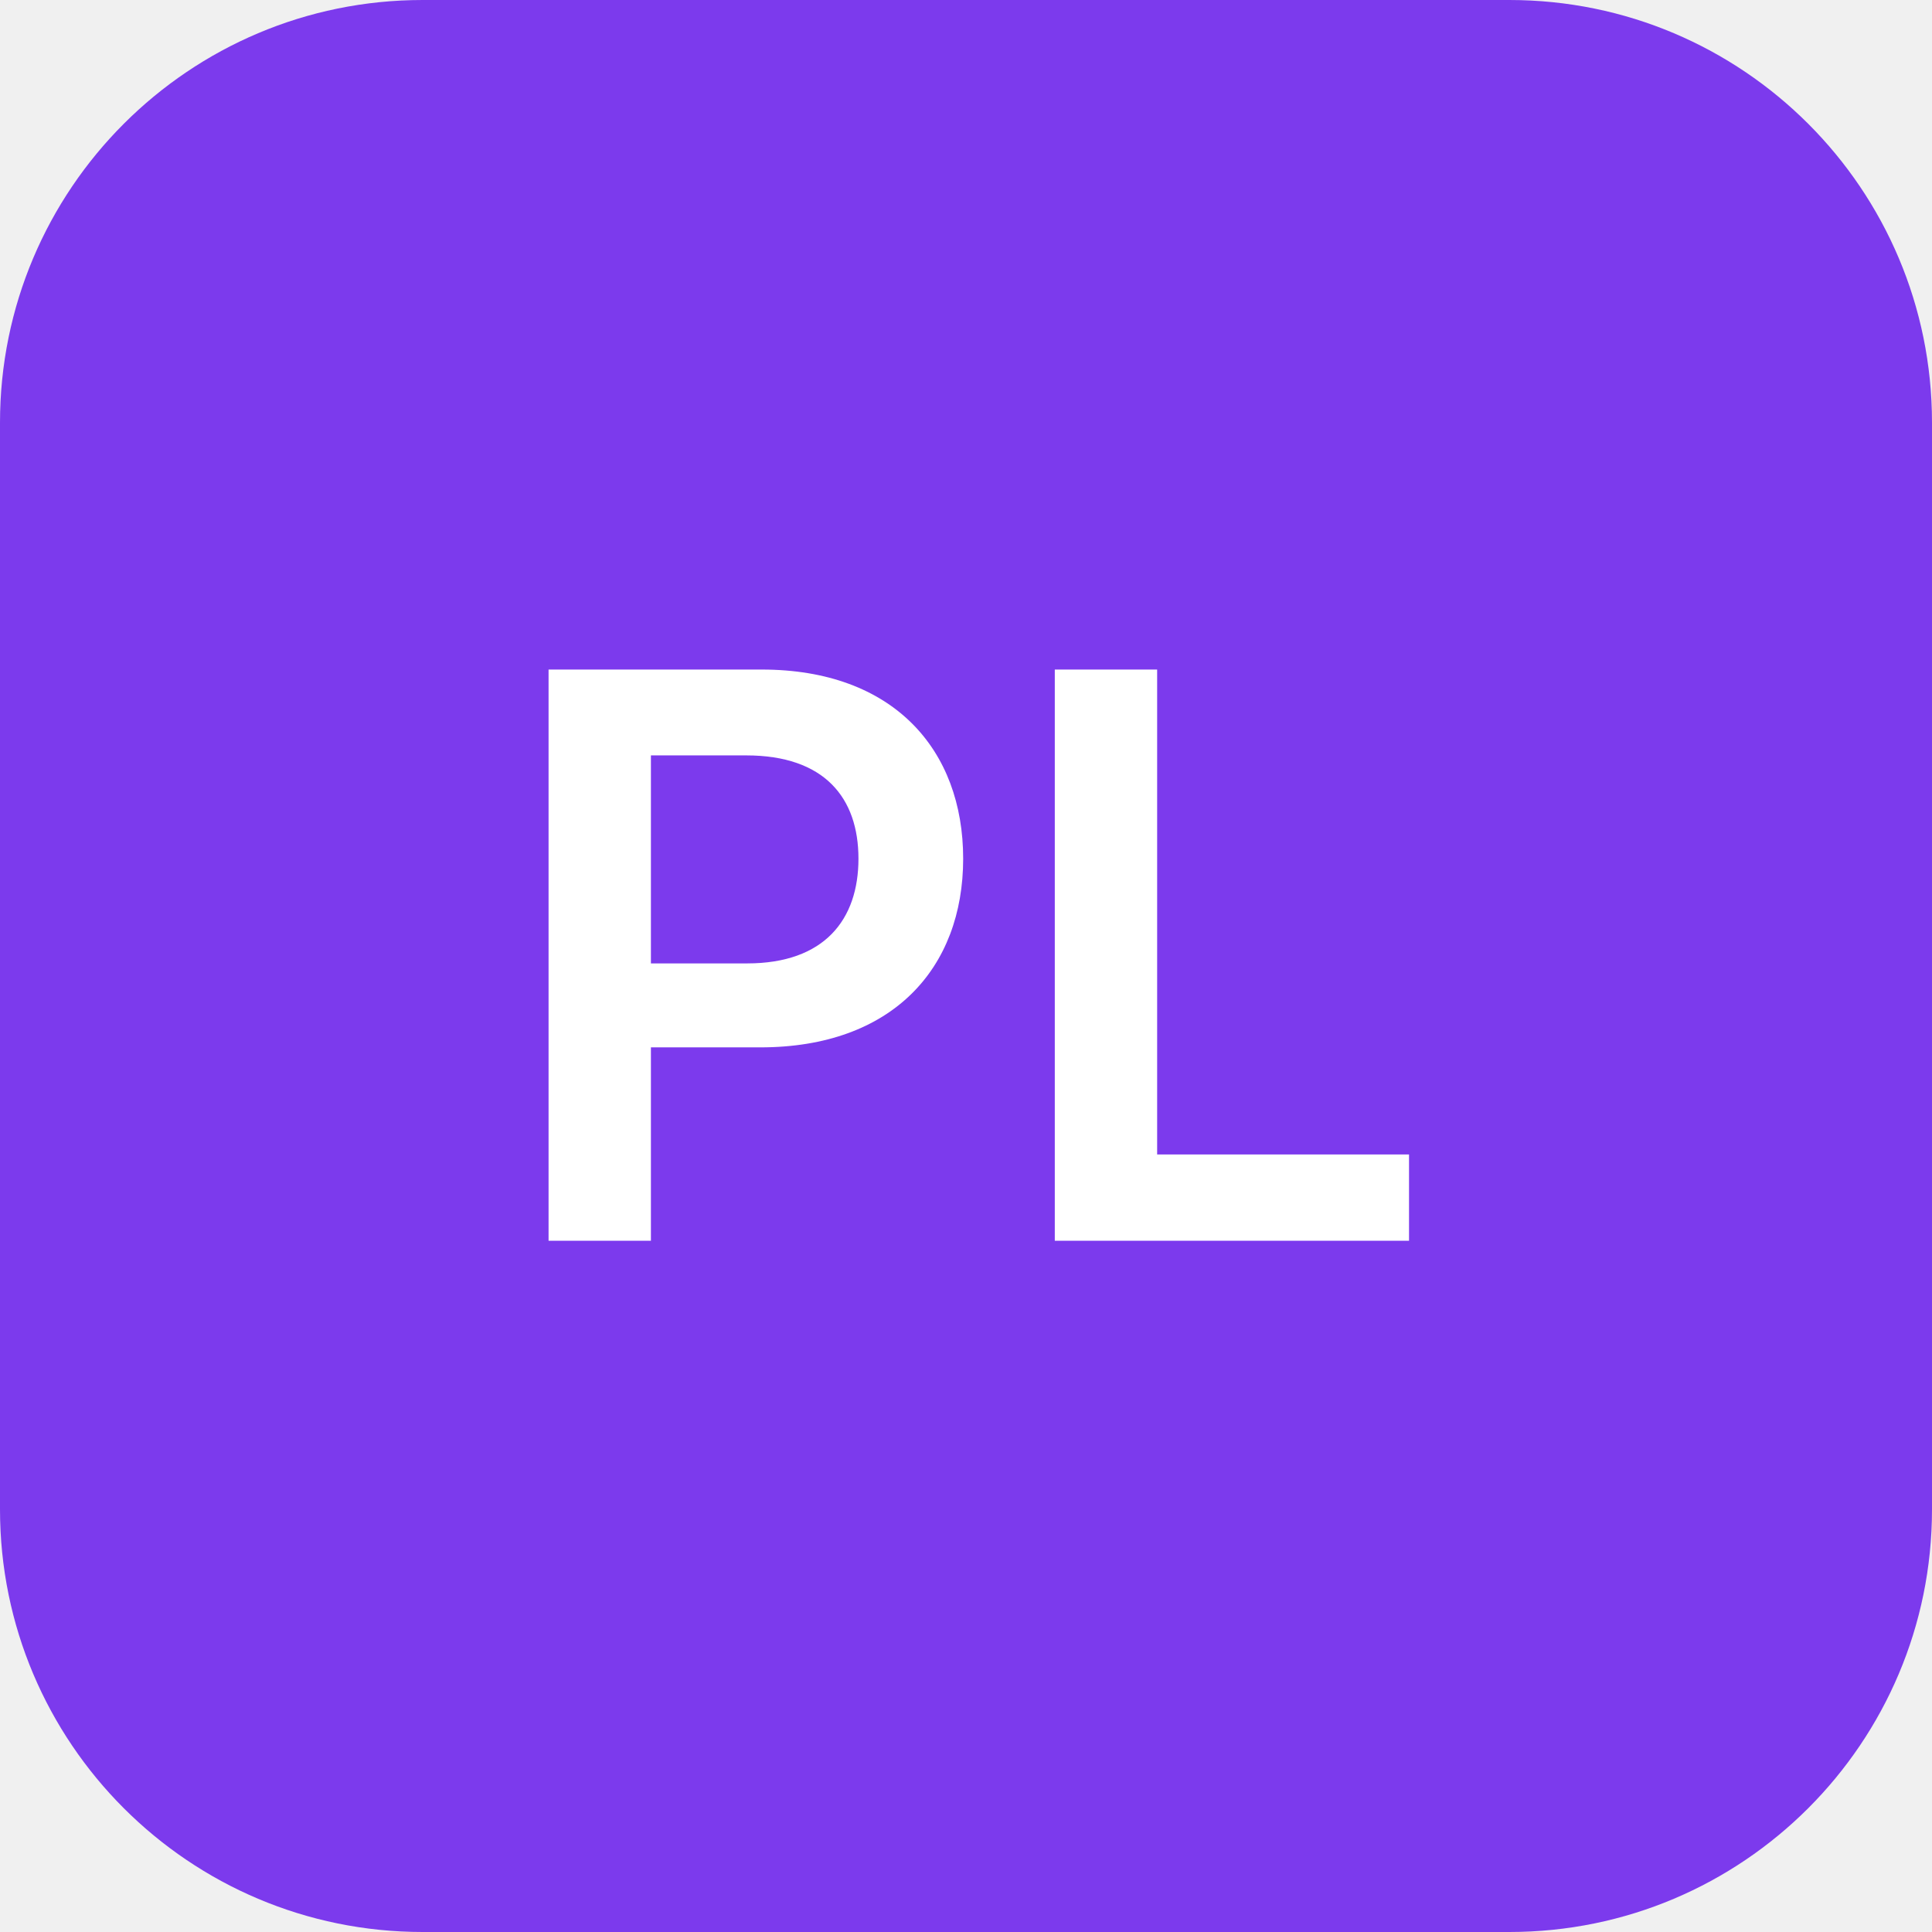
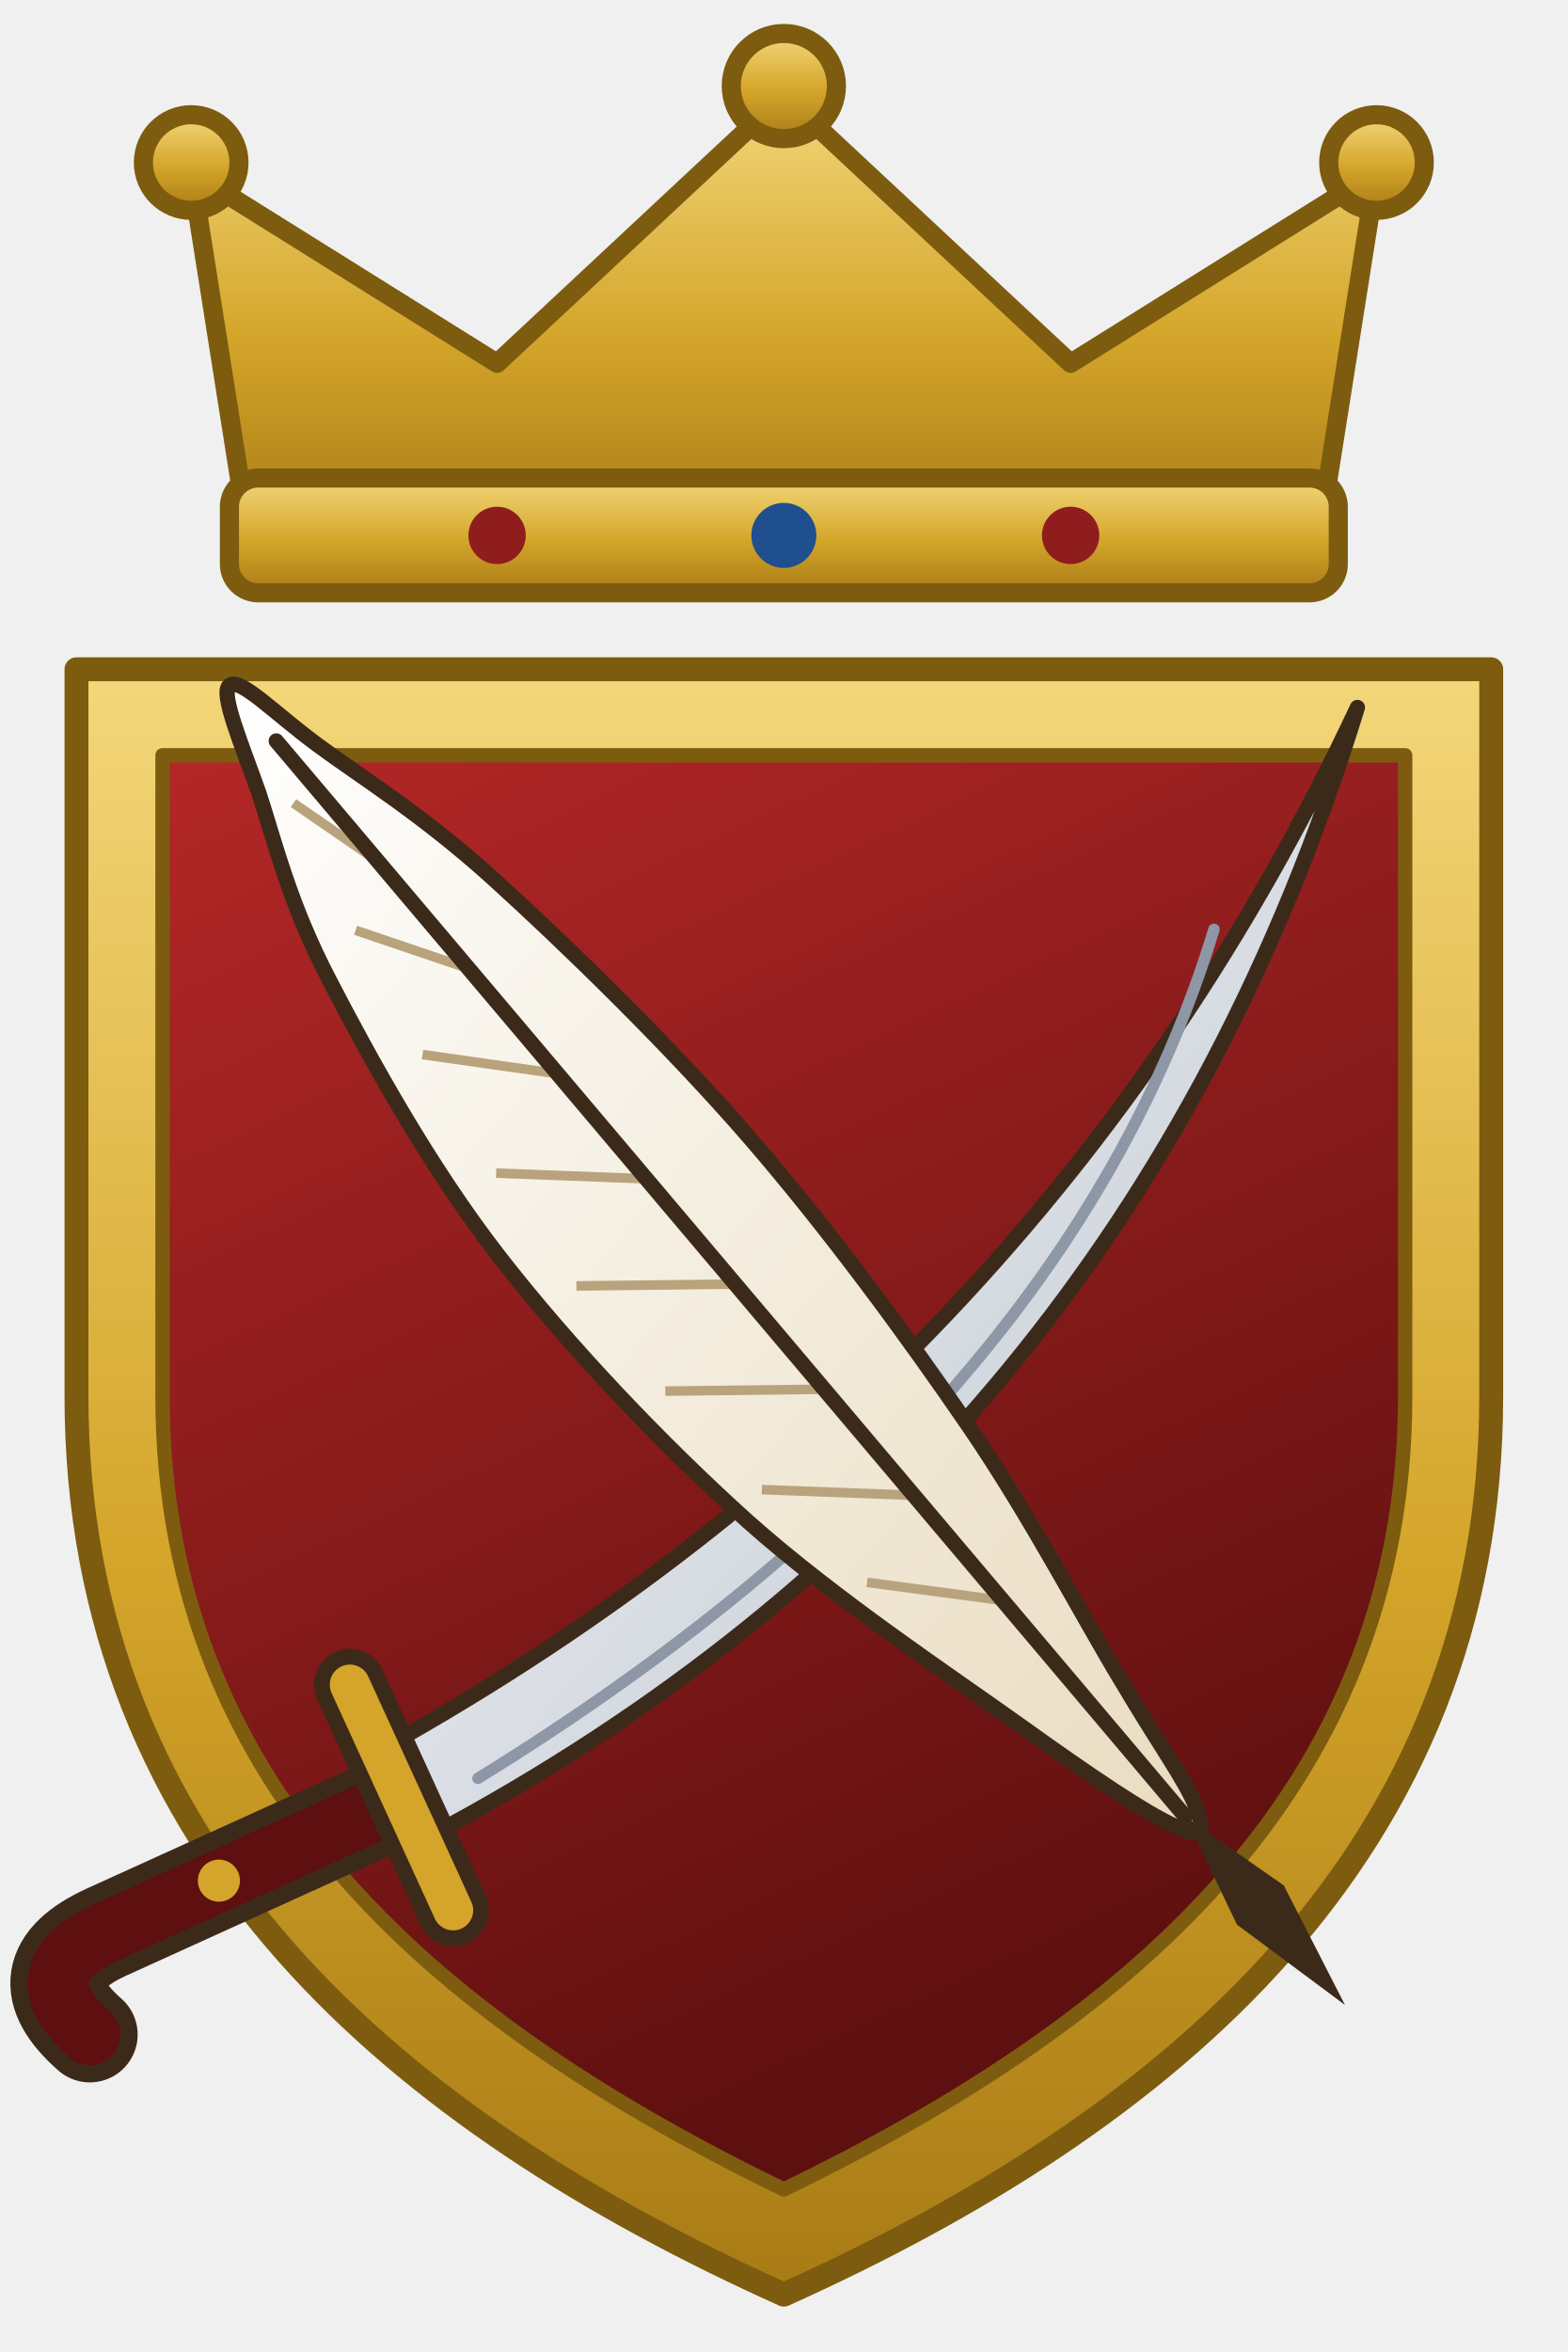
- <svg xmlns="http://www.w3.org/2000/svg" viewBox="0 0 64 64">
-   <rect width="64" height="64" rx="14" fill="#7c3aed" />
-   <text x="32" y="32" dy="0.35em" text-anchor="middle" font-family="ui-sans-serif, system-ui, -apple-system, sans-serif" font-size="26" font-weight="600" fill="#ffffff">PL</text>
+ <svg xmlns="http://www.w3.org/2000/svg" viewBox="18 -4 164 246">
+   <defs>
+     <linearGradient id="tarcza" x1="0" y1="0" x2="0.4" y2="1">
+       <stop offset="0" stop-color="#b42727" />
+       <stop offset="1" stop-color="#5e0f0f" />
+     </linearGradient>
+     <linearGradient id="zloto" x1="0" y1="0" x2="0" y2="1">
+       <stop offset="0" stop-color="#f3d77a" />
+       <stop offset="0.55" stop-color="#d4a52a" />
+       <stop offset="1" stop-color="#a87b16" />
+     </linearGradient>
+     <linearGradient id="stal" x1="0" y1="0" x2="1" y2="1">
+       <stop offset="0" stop-color="#ffffff" />
+       <stop offset="1" stop-color="#b8c0cc" />
+     </linearGradient>
+     <linearGradient id="pioro" x1="0" y1="0" x2="1" y2="1">
+       <stop offset="0" stop-color="#ffffff" />
+       <stop offset="1" stop-color="#e9dcc0" />
+     </linearGradient>
+     <radialGradient id="pergamin" cx="0.5" cy="0.45" r="0.75">
+       <stop offset="0.55" stop-color="#f5ecd6" />
+       <stop offset="1" stop-color="#e4d1a8" />
+     </radialGradient>
+   </defs>
+   <g>
+     <path d="M26,66 H174 V142 C174,190 140,218 100,236 C60,218 26,190 26,142 Z" fill="url(#zloto)" stroke="#7d5c0f" stroke-width="2.5" stroke-linejoin="round" />
+     <path d="M35,75 H165 V142 C165,184 135,208 100,225 C65,208 35,184 35,142 Z" fill="url(#tarcza)" stroke="#7d5c0f" stroke-width="1.5" stroke-linejoin="round" />
+     <g>
+       <path d="M63,188 Q135.6,149.4 160,70 Q126.5,141.5 56,180 Z" fill="url(#stal)" stroke="#3b2a1a" stroke-width="1.6" stroke-linejoin="round" />
+       <path d="M68,182 Q129.5,144.1 145,93.2" stroke="#8d97a6" stroke-width="1.2" fill="none" stroke-linecap="round" />
+       <path d="M56.4,185.7 L29.1,198.1 Q20,202.3 27.4,208.8" stroke="#3b2a1a" stroke-width="10" fill="none" stroke-linecap="round" stroke-linejoin="round" />
+       <path d="M56.4,185.7 L29.1,198.1 Q20,202.3 27.4,208.8" stroke="#5e0f0f" stroke-width="6.4" fill="none" stroke-linecap="round" stroke-linejoin="round" />
+       <path d="M54.6,172.2 L65.4,195.8" stroke="#3b2a1a" stroke-width="7.5" stroke-linecap="round" />
+       <path d="M54.6,172.2 L65.4,195.8" stroke="#d4a52a" stroke-width="4.2" stroke-linecap="round" />
+       <circle cx="40.9" cy="192.7" r="2.2" fill="#d4a52a" />
+     </g>
+     <g>
+       <path d="M140.9,187 C137.8,185.6 132.3,181.9 124.9,176.6 C117.5,171.3 105.4,163.3 96.2,155.1 C87.1,146.9 77.5,136.8 70.2,127.4 C62.9,118 56.7,106.7 52.5,98.6 C48.3,90.6 46.8,84.2 45.1,79 C43.3,73.9 41,68.5 42,67.7 C43.1,66.8 46.6,70.5 51.2,73.9 C55.8,77.3 62.2,81.2 69.7,88 C77.3,94.9 88.2,105.5 96.5,115.1 C104.8,124.7 113,135.9 119.5,145.4 C125.9,154.8 131.3,165.2 135.3,171.8 C139.2,178.4 142.2,182.5 143.1,185 C144.1,187.6 143.9,188.4 140.9,187 Z" fill="url(#pioro)" stroke="#3b2a1a" stroke-width="1.6" stroke-linejoin="round" />
+       <path d="M122.9,163.4 L108.7,161.5 M113.6,152.4 L97.7,151.8 M104.3,141.3 L87.6,141.5 M95,130.3 L78.3,130.5 M85.7,119.3 L69.9,118.7 M76.3,108.3 L62.2,106.3 M67,97.3 L55.2,93.3 M57.7,86.2 L48.7,80" stroke="#b9a37c" stroke-width="1" fill="none" />
+       <path d="M142,186 L46.9,73.5" stroke="#3b2a1a" stroke-width="1.6" stroke-linecap="round" />
+       <path d="M142,186 L147.4,197.3 L158.7,205.7 L152.3,193.2 Z" fill="#3b2a1a" />
+     </g>
+     <g stroke="#7d5c0f" stroke-width="2" stroke-linejoin="round">
+       <path d="M44,52 L38,14 L70,34 L100,6 L130,34 L162,14 L156,52 Z" fill="url(#zloto)" />
+       <rect x="42" y="46" width="116" height="12" rx="3" fill="url(#zloto)" />
+       <circle cx="38" cy="13" r="5" fill="url(#zloto)" />
+       <circle cx="100" cy="5" r="5.5" fill="url(#zloto)" />
+       <circle cx="162" cy="13" r="5" fill="url(#zloto)" />
+       <circle cx="70" cy="52" r="3" fill="#8f1d1d" stroke="none" />
+       <circle cx="100" cy="52" r="3.4" fill="#1f4f8f" stroke="none" />
+       <circle cx="130" cy="52" r="3" fill="#8f1d1d" stroke="none" />
+     </g>
+   </g>
</svg>
